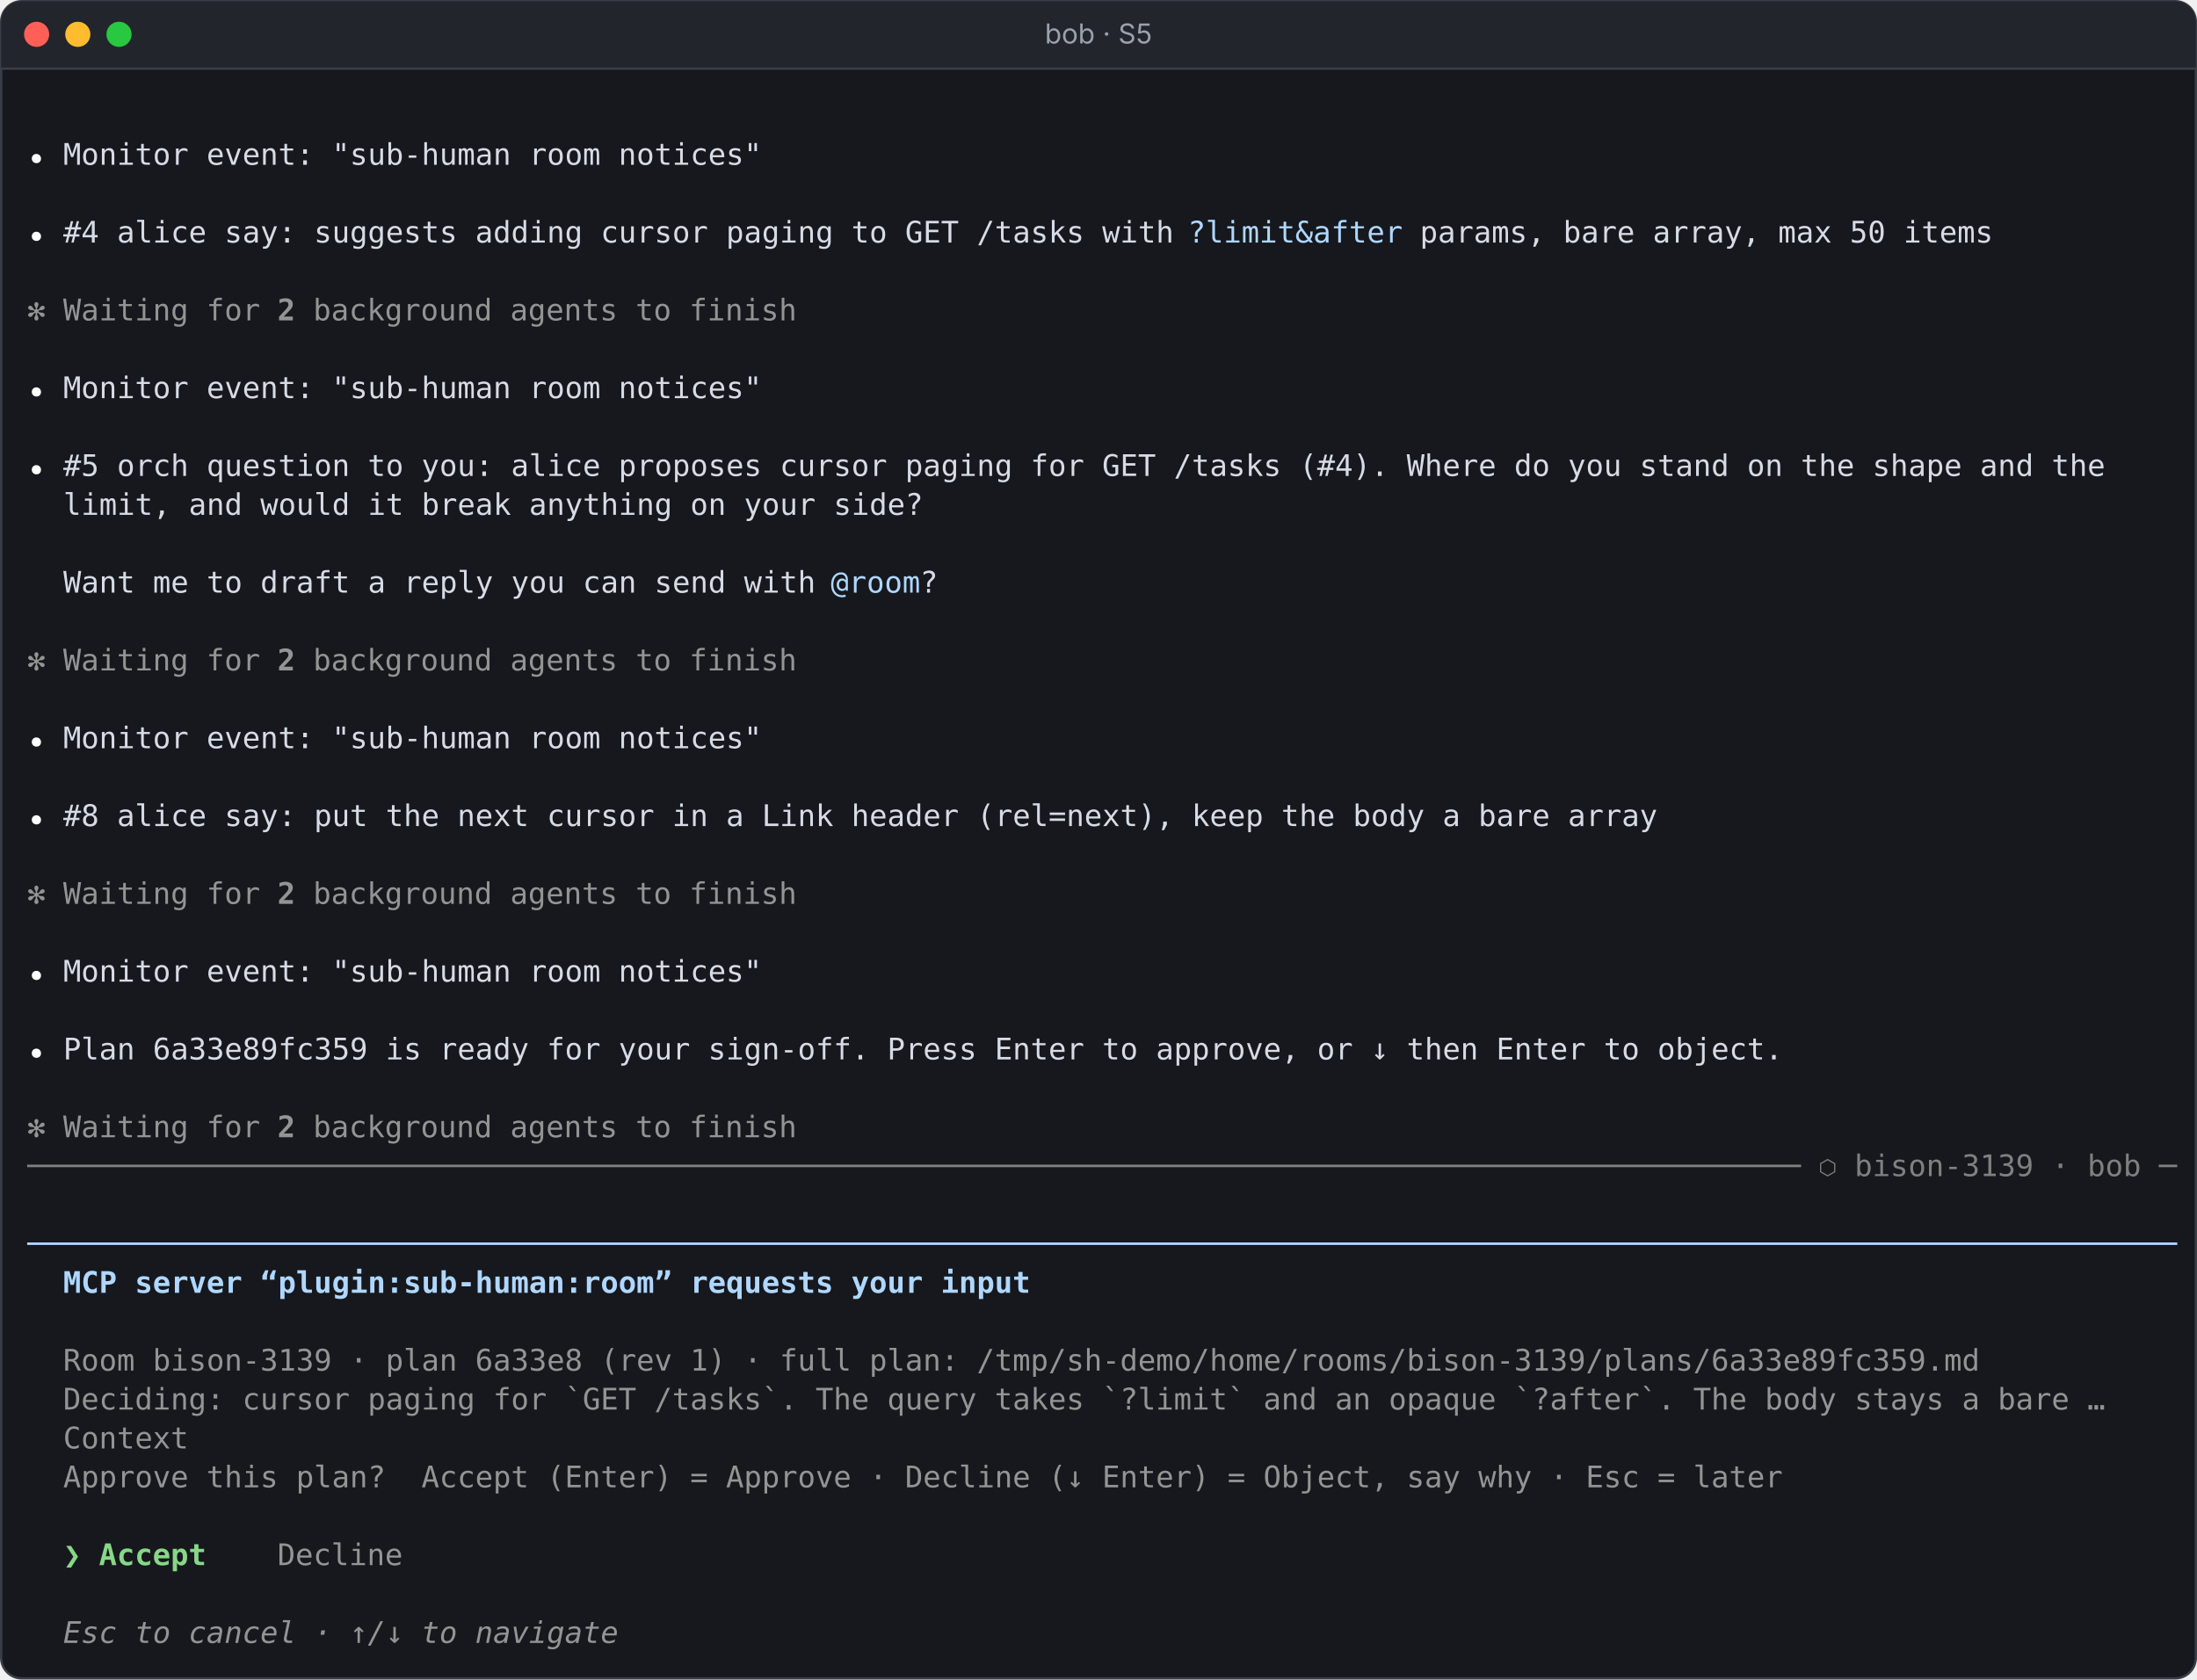
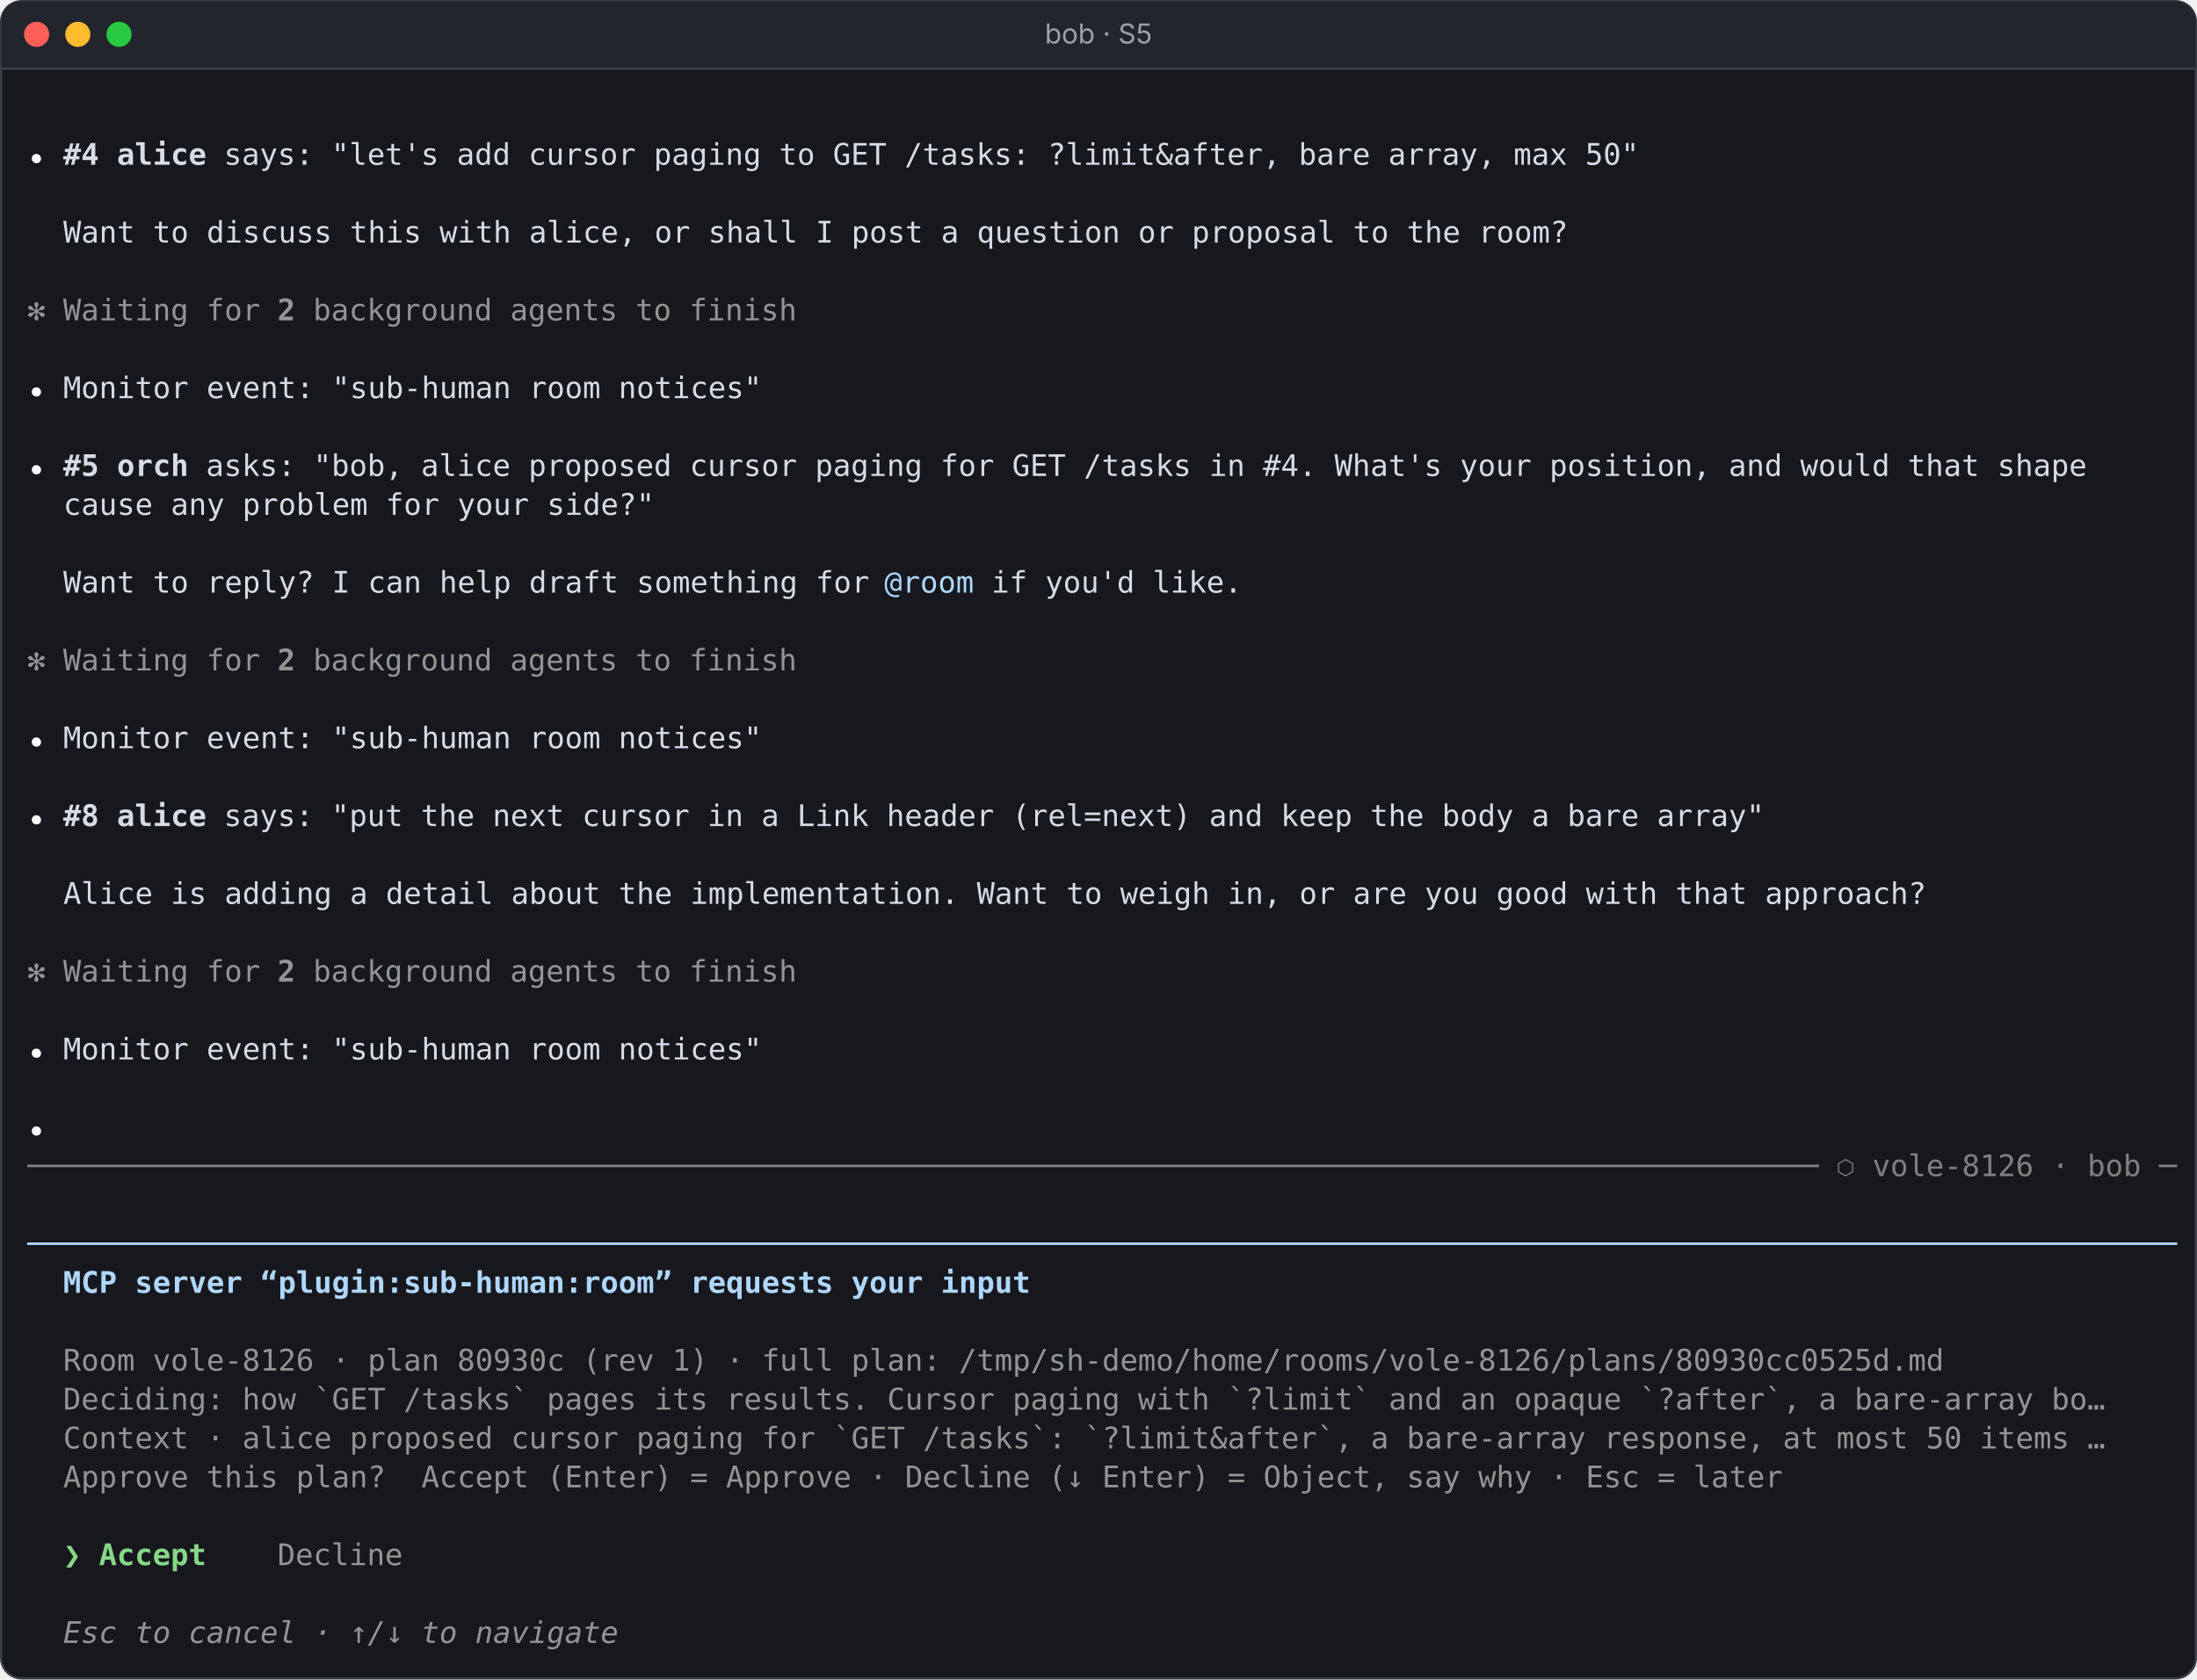
<svg xmlns="http://www.w3.org/2000/svg" viewBox="0 0 960 734" width="960" height="734" role="img" aria-label="bob · S5" font-family="ui-monospace, 'SF Mono', SFMono-Regular, Menlo, Consolas, 'DejaVu Sans Mono', 'Liberation Mono', monospace" font-size="13">
  <rect x="0.5" y="0.5" width="959" height="733" rx="9" fill="#16181d" stroke="#3a3e48" />
  <path d="M0.5 30V9.5a9 9 0 0 1 9-9h941a9 9 0 0 1 9 9V30z" fill="#22252c" />
  <line x1="0.5" y1="30" x2="959.5" y2="30" stroke="#3a3e48" />
  <circle cx="16" cy="15" r="5.5" fill="#ff5f57" />
  <circle cx="34" cy="15" r="5.5" fill="#febc2e" />
  <circle cx="52" cy="15" r="5.5" fill="#28c840" />
  <text x="480" y="19" text-anchor="middle" fill="#9aa1ad" font-size="12" font-family="-apple-system, 'Segoe UI', system-ui, sans-serif">bob · S5</text>
  <g fill="#d6dbe5">
    <text x="12" y="72" fill="#ffffff" textLength="7.8" lengthAdjust="spacingAndGlyphs" xml:space="preserve">⏺</text>
-     <text x="19.8" y="72" textLength="312" lengthAdjust="spacing" xml:space="preserve"> Monitor event: "sub-human room notices"</text>
-     <text x="12" y="106" fill="#ffffff" textLength="7.8" lengthAdjust="spacingAndGlyphs" xml:space="preserve">⏺</text>
-     <text x="19.8" y="106" textLength="499.2" lengthAdjust="spacing" xml:space="preserve"> #4 alice say: suggests adding cursor paging to GET /tasks with </text>
-     <text x="519" y="106" fill="#afd7ff" textLength="93.6" lengthAdjust="spacing" xml:space="preserve">?limit&amp;after</text>
-     <text x="612.6" y="106" textLength="257.4" lengthAdjust="spacing" xml:space="preserve"> params, bare array, max 50 items</text>
+     <text x="27.6" y="72" font-weight="bold" textLength="62.4" lengthAdjust="spacing" xml:space="preserve">#4 alice</text>
+     <text x="90" y="72" textLength="624" lengthAdjust="spacing" xml:space="preserve"> says: "let's add cursor paging to GET /tasks: ?limit&amp;after, bare array, max 50"</text>
+     <text x="12" y="106" textLength="670.8" lengthAdjust="spacing" xml:space="preserve">  Want to discuss this with alice, or shall I post a question or proposal to the room?</text>
    <text x="12" y="140" fill="#949494" textLength="7.8" lengthAdjust="spacingAndGlyphs" xml:space="preserve">✻</text>
    <text x="27.6" y="140" fill="#949494" textLength="93.6" lengthAdjust="spacing" xml:space="preserve">Waiting for </text>
    <text x="121.2" y="140" fill="#949494" font-weight="bold" xml:space="preserve">2</text>
    <text x="129" y="140" fill="#949494" textLength="218.4" lengthAdjust="spacing" xml:space="preserve"> background agents to finish</text>
    <text x="12" y="174" fill="#ffffff" textLength="7.8" lengthAdjust="spacingAndGlyphs" xml:space="preserve">⏺</text>
    <text x="19.8" y="174" textLength="312" lengthAdjust="spacing" xml:space="preserve"> Monitor event: "sub-human room notices"</text>
    <text x="12" y="208" fill="#ffffff" textLength="7.8" lengthAdjust="spacingAndGlyphs" xml:space="preserve">⏺</text>
-     <text x="19.8" y="208" textLength="897" lengthAdjust="spacing" xml:space="preserve"> #5 orch question to you: alice proposes cursor paging for GET /tasks (#4). Where do you stand on the shape and the</text>
-     <text x="12" y="225" textLength="390" lengthAdjust="spacing" xml:space="preserve">  limit, and would it break anything on your side?</text>
-     <text x="12" y="259" textLength="351" lengthAdjust="spacing" xml:space="preserve">  Want me to draft a reply you can send with </text>
-     <text x="363" y="259" fill="#afd7ff" textLength="39" lengthAdjust="spacing" xml:space="preserve">@room</text>
-     <text x="402" y="259" xml:space="preserve">?</text>
+     <text x="27.6" y="208" font-weight="bold" textLength="54.6" lengthAdjust="spacing" xml:space="preserve">#5 orch</text>
+     <text x="82.2" y="208" textLength="826.8" lengthAdjust="spacing" xml:space="preserve"> asks: "bob, alice proposed cursor paging for GET /tasks in #4. What's your position, and would that shape</text>
+     <text x="12" y="225" textLength="273" lengthAdjust="spacing" xml:space="preserve">  cause any problem for your side?"</text>
+     <text x="12" y="259" textLength="374.4" lengthAdjust="spacing" xml:space="preserve">  Want to reply? I can help draft something for </text>
+     <text x="386.4" y="259" fill="#afd7ff" textLength="39" lengthAdjust="spacing" xml:space="preserve">@room</text>
+     <text x="425.4" y="259" textLength="117" lengthAdjust="spacing" xml:space="preserve"> if you'd like.</text>
    <text x="12" y="293" fill="#949494" textLength="7.8" lengthAdjust="spacingAndGlyphs" xml:space="preserve">✻</text>
    <text x="27.6" y="293" fill="#949494" textLength="93.6" lengthAdjust="spacing" xml:space="preserve">Waiting for </text>
    <text x="121.2" y="293" fill="#949494" font-weight="bold" xml:space="preserve">2</text>
    <text x="129" y="293" fill="#949494" textLength="218.4" lengthAdjust="spacing" xml:space="preserve"> background agents to finish</text>
    <text x="12" y="327" fill="#ffffff" textLength="7.8" lengthAdjust="spacingAndGlyphs" xml:space="preserve">⏺</text>
    <text x="19.8" y="327" textLength="312" lengthAdjust="spacing" xml:space="preserve"> Monitor event: "sub-human room notices"</text>
    <text x="12" y="361" fill="#ffffff" textLength="7.8" lengthAdjust="spacingAndGlyphs" xml:space="preserve">⏺</text>
-     <text x="19.8" y="361" textLength="702" lengthAdjust="spacing" xml:space="preserve"> #8 alice say: put the next cursor in a Link header (rel=next), keep the body a bare array</text>
-     <text x="12" y="395" fill="#949494" textLength="7.8" lengthAdjust="spacingAndGlyphs" xml:space="preserve">✻</text>
-     <text x="27.6" y="395" fill="#949494" textLength="93.6" lengthAdjust="spacing" xml:space="preserve">Waiting for </text>
-     <text x="121.2" y="395" fill="#949494" font-weight="bold" xml:space="preserve">2</text>
-     <text x="129" y="395" fill="#949494" textLength="218.4" lengthAdjust="spacing" xml:space="preserve"> background agents to finish</text>
-     <text x="12" y="429" fill="#ffffff" textLength="7.8" lengthAdjust="spacingAndGlyphs" xml:space="preserve">⏺</text>
-     <text x="19.8" y="429" textLength="312" lengthAdjust="spacing" xml:space="preserve"> Monitor event: "sub-human room notices"</text>
+     <text x="27.6" y="361" font-weight="bold" textLength="62.4" lengthAdjust="spacing" xml:space="preserve">#8 alice</text>
+     <text x="90" y="361" textLength="678.6" lengthAdjust="spacing" xml:space="preserve"> says: "put the next cursor in a Link header (rel=next) and keep the body a bare array"</text>
+     <text x="12" y="395" textLength="826.8" lengthAdjust="spacing" xml:space="preserve">  Alice is adding a detail about the implementation. Want to weigh in, or are you good with that approach?</text>
+     <text x="12" y="429" fill="#949494" textLength="7.8" lengthAdjust="spacingAndGlyphs" xml:space="preserve">✻</text>
+     <text x="27.6" y="429" fill="#949494" textLength="93.6" lengthAdjust="spacing" xml:space="preserve">Waiting for </text>
+     <text x="121.2" y="429" fill="#949494" font-weight="bold" xml:space="preserve">2</text>
+     <text x="129" y="429" fill="#949494" textLength="218.4" lengthAdjust="spacing" xml:space="preserve"> background agents to finish</text>
    <text x="12" y="463" fill="#ffffff" textLength="7.8" lengthAdjust="spacingAndGlyphs" xml:space="preserve">⏺</text>
-     <text x="19.8" y="463" textLength="756.6" lengthAdjust="spacingAndGlyphs" xml:space="preserve"> Plan 6a33e89fc359 is ready for your sign-off. Press Enter to approve, or ↓ then Enter to object.</text>
-     <text x="12" y="497" fill="#949494" textLength="7.8" lengthAdjust="spacingAndGlyphs" xml:space="preserve">✻</text>
-     <text x="27.6" y="497" fill="#949494" textLength="93.6" lengthAdjust="spacing" xml:space="preserve">Waiting for </text>
-     <text x="121.2" y="497" fill="#949494" font-weight="bold" xml:space="preserve">2</text>
-     <text x="129" y="497" fill="#949494" textLength="218.4" lengthAdjust="spacing" xml:space="preserve"> background agents to finish</text>
-     <text x="12" y="514" fill="#808080" textLength="936" lengthAdjust="spacingAndGlyphs" xml:space="preserve">─────────────────────────────────────────────────────────────────────────────────────────────────── ⬡ bison-3139 · bob ─</text>
+     <text x="19.8" y="463" textLength="312" lengthAdjust="spacing" xml:space="preserve"> Monitor event: "sub-human room notices"</text>
+     <text x="12" y="497" fill="#ffffff" textLength="7.8" lengthAdjust="spacingAndGlyphs" xml:space="preserve">⏺</text>
+     <text x="12" y="514" fill="#808080" textLength="936" lengthAdjust="spacingAndGlyphs" xml:space="preserve">──────────────────────────────────────────────────────────────────────────────────────────────────── ⬡ vole-8126 · bob ─</text>
    <text x="12" y="548" fill="#afd7ff" textLength="936" lengthAdjust="spacingAndGlyphs" xml:space="preserve">────────────────────────────────────────────────────────────────────────────────────────────────────────────────────────</text>
    <text x="27.6" y="565" fill="#afd7ff" font-weight="bold" textLength="421.2" lengthAdjust="spacingAndGlyphs" xml:space="preserve">MCP server “plugin:sub-human:room” requests your input</text>
-     <text x="27.6" y="599" fill="#949494" textLength="834.6" lengthAdjust="spacingAndGlyphs" xml:space="preserve">Room bison-3139 · plan 6a33e8 (rev 1) · full plan: /tmp/sh-demo/home/rooms/bison-3139/plans/6a33e89fc359.md</text>
-     <text x="27.6" y="616" fill="#949494" textLength="889.2" lengthAdjust="spacingAndGlyphs" xml:space="preserve">Deciding: cursor paging for `GET /tasks`. The query takes `?limit` and an opaque `?after`. The body stays a bare …</text>
-     <text x="27.6" y="633" fill="#949494" textLength="54.6" lengthAdjust="spacing" xml:space="preserve">Context</text>
+     <text x="27.6" y="599" fill="#949494" textLength="819" lengthAdjust="spacingAndGlyphs" xml:space="preserve">Room vole-8126 · plan 80930c (rev 1) · full plan: /tmp/sh-demo/home/rooms/vole-8126/plans/80930cc0525d.md</text>
+     <text x="27.6" y="616" fill="#949494" textLength="889.2" lengthAdjust="spacingAndGlyphs" xml:space="preserve">Deciding: how `GET /tasks` pages its results. Cursor paging with `?limit` and an opaque `?after`, a bare-array bo…</text>
+     <text x="27.6" y="633" fill="#949494" textLength="889.2" lengthAdjust="spacingAndGlyphs" xml:space="preserve">Context · alice proposed cursor paging for `GET /tasks`: `?limit&amp;after`, a bare-array response, at most 50 items …</text>
    <text x="27.6" y="650" fill="#949494" textLength="748.8" lengthAdjust="spacingAndGlyphs" xml:space="preserve">Approve this plan?  Accept (Enter) = Approve · Decline (↓ Enter) = Object, say why · Esc = later</text>
    <text x="27.6" y="684" fill="#87d787" textLength="7.8" lengthAdjust="spacingAndGlyphs" xml:space="preserve">❯</text>
    <text x="35.4" y="684" fill="#87d787" font-weight="bold" textLength="70.2" lengthAdjust="spacing" xml:space="preserve"> Accept  </text>
    <text x="113.4" y="684" fill="#949494" textLength="62.4" lengthAdjust="spacing" xml:space="preserve"> Decline</text>
    <text x="27.6" y="718" fill="#949494" font-style="italic" textLength="241.8" lengthAdjust="spacingAndGlyphs" xml:space="preserve">Esc to cancel · ↑/↓ to navigate</text>
  </g>
</svg>
